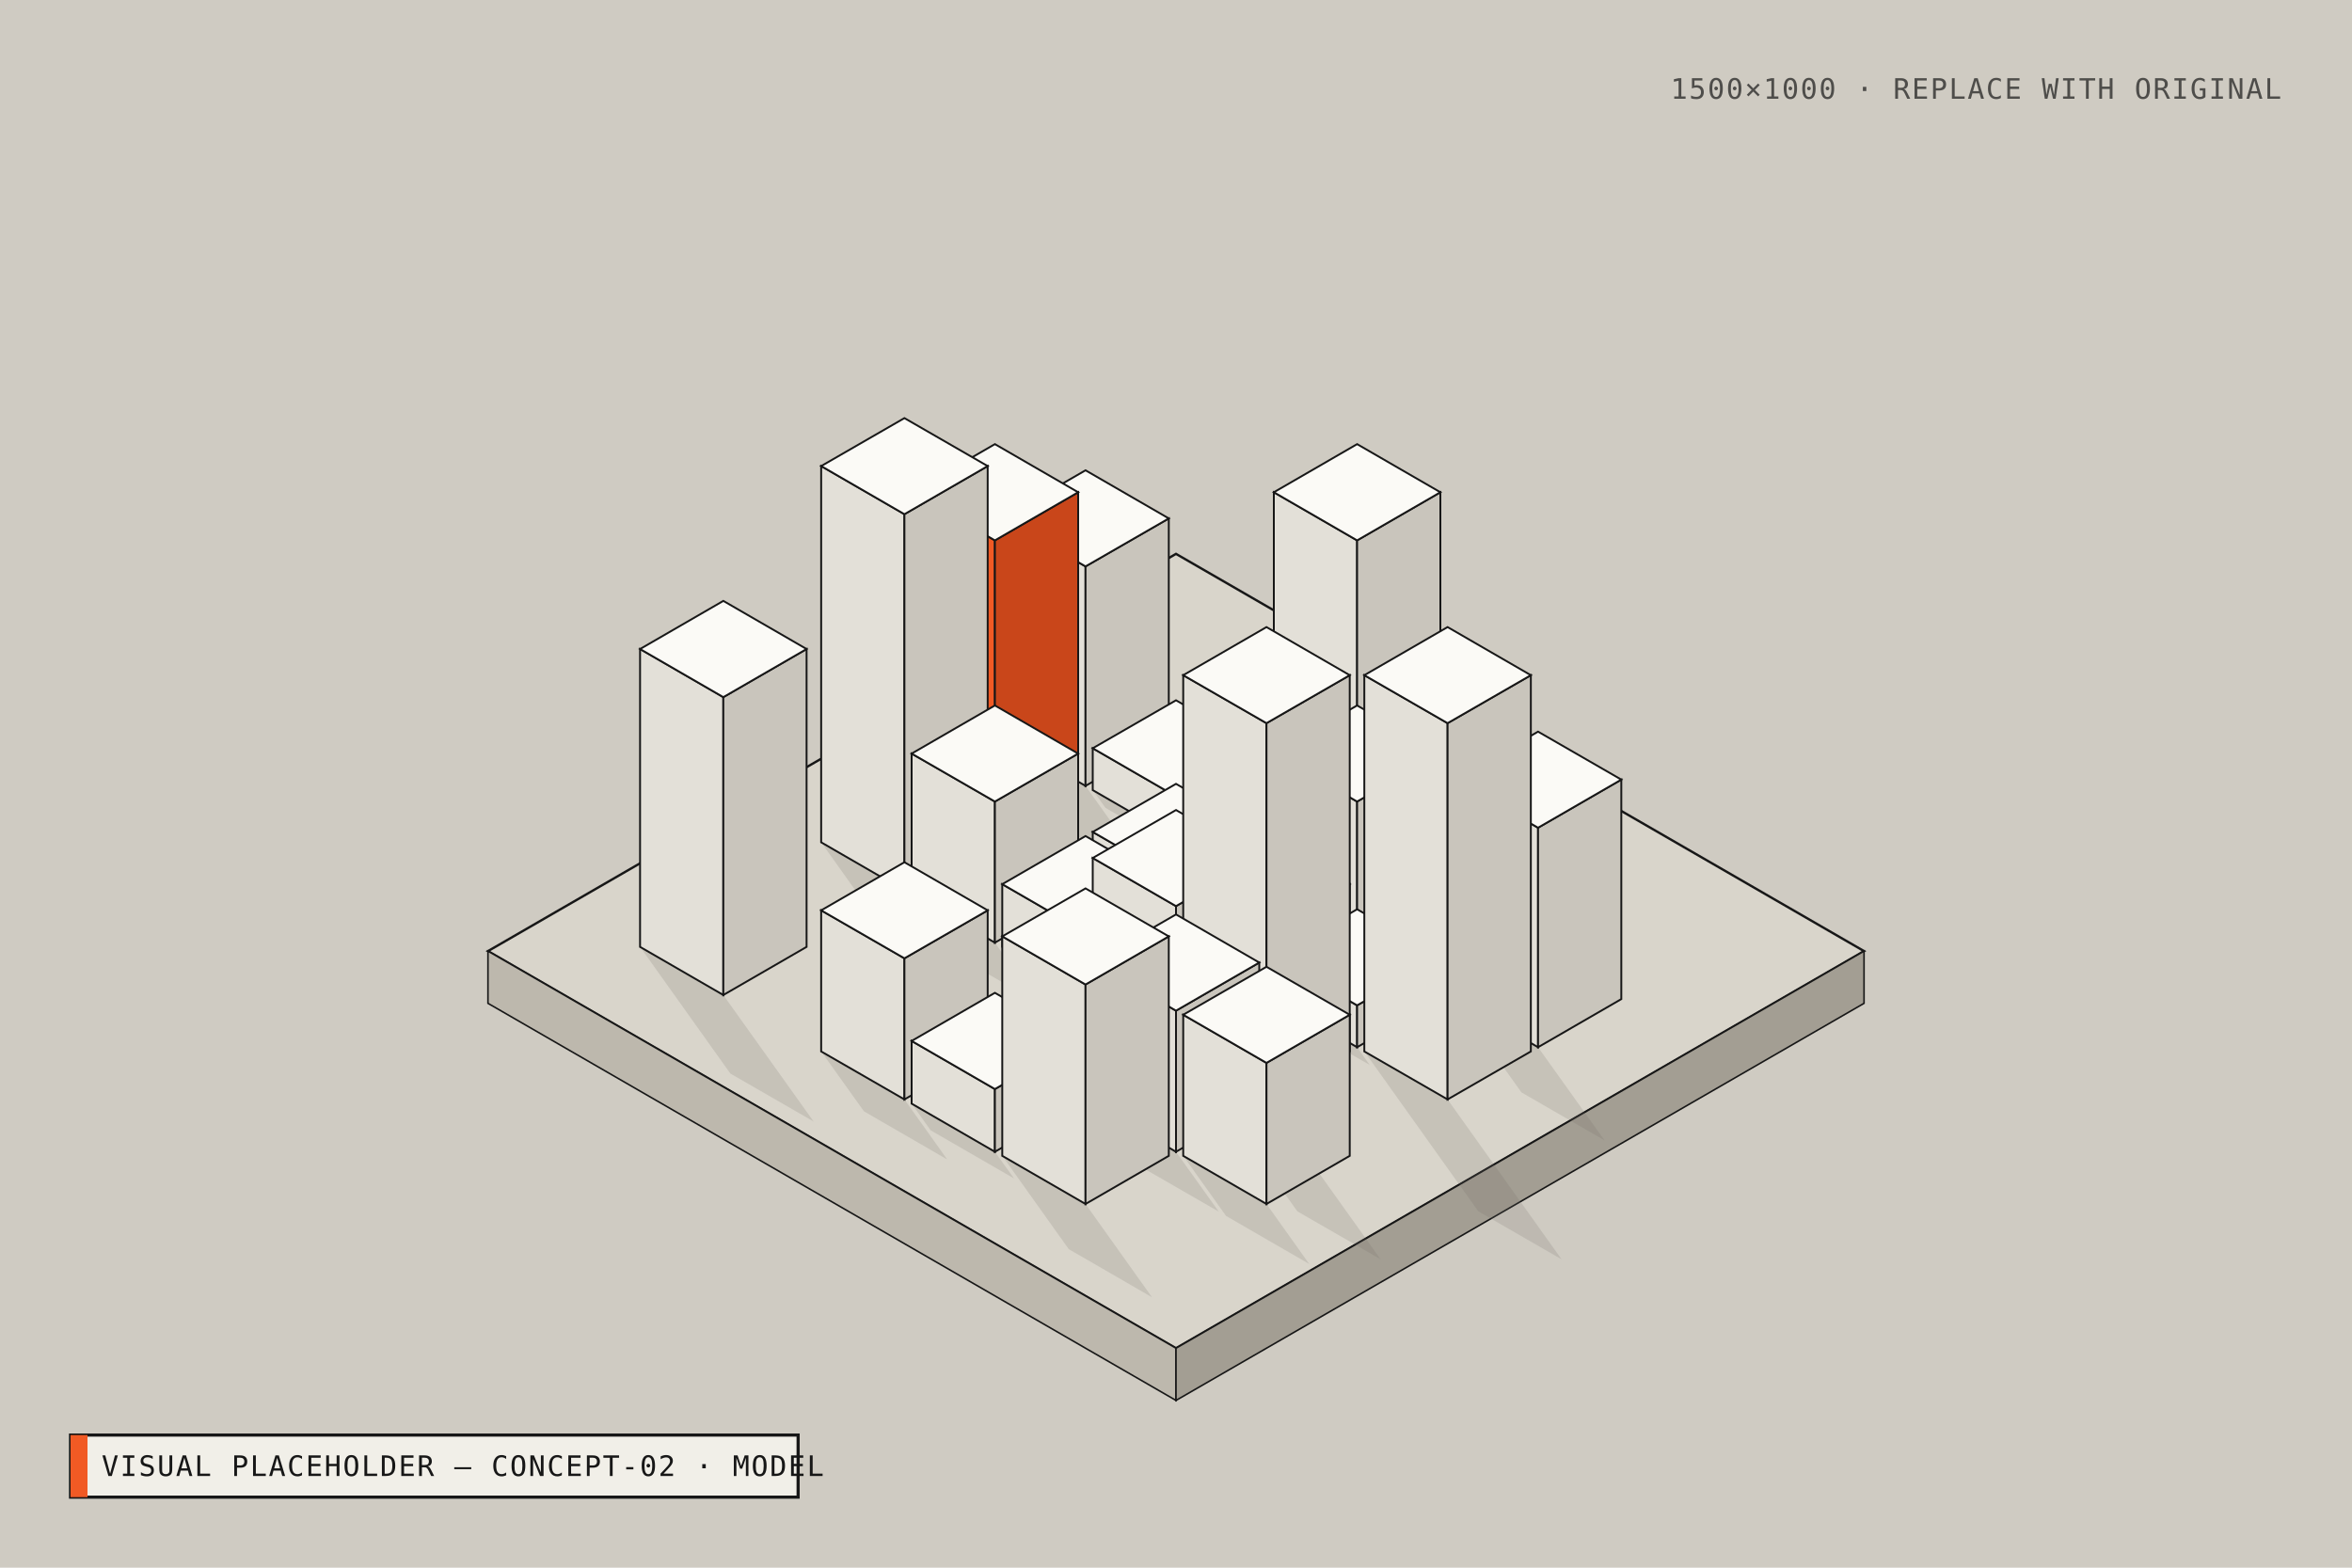
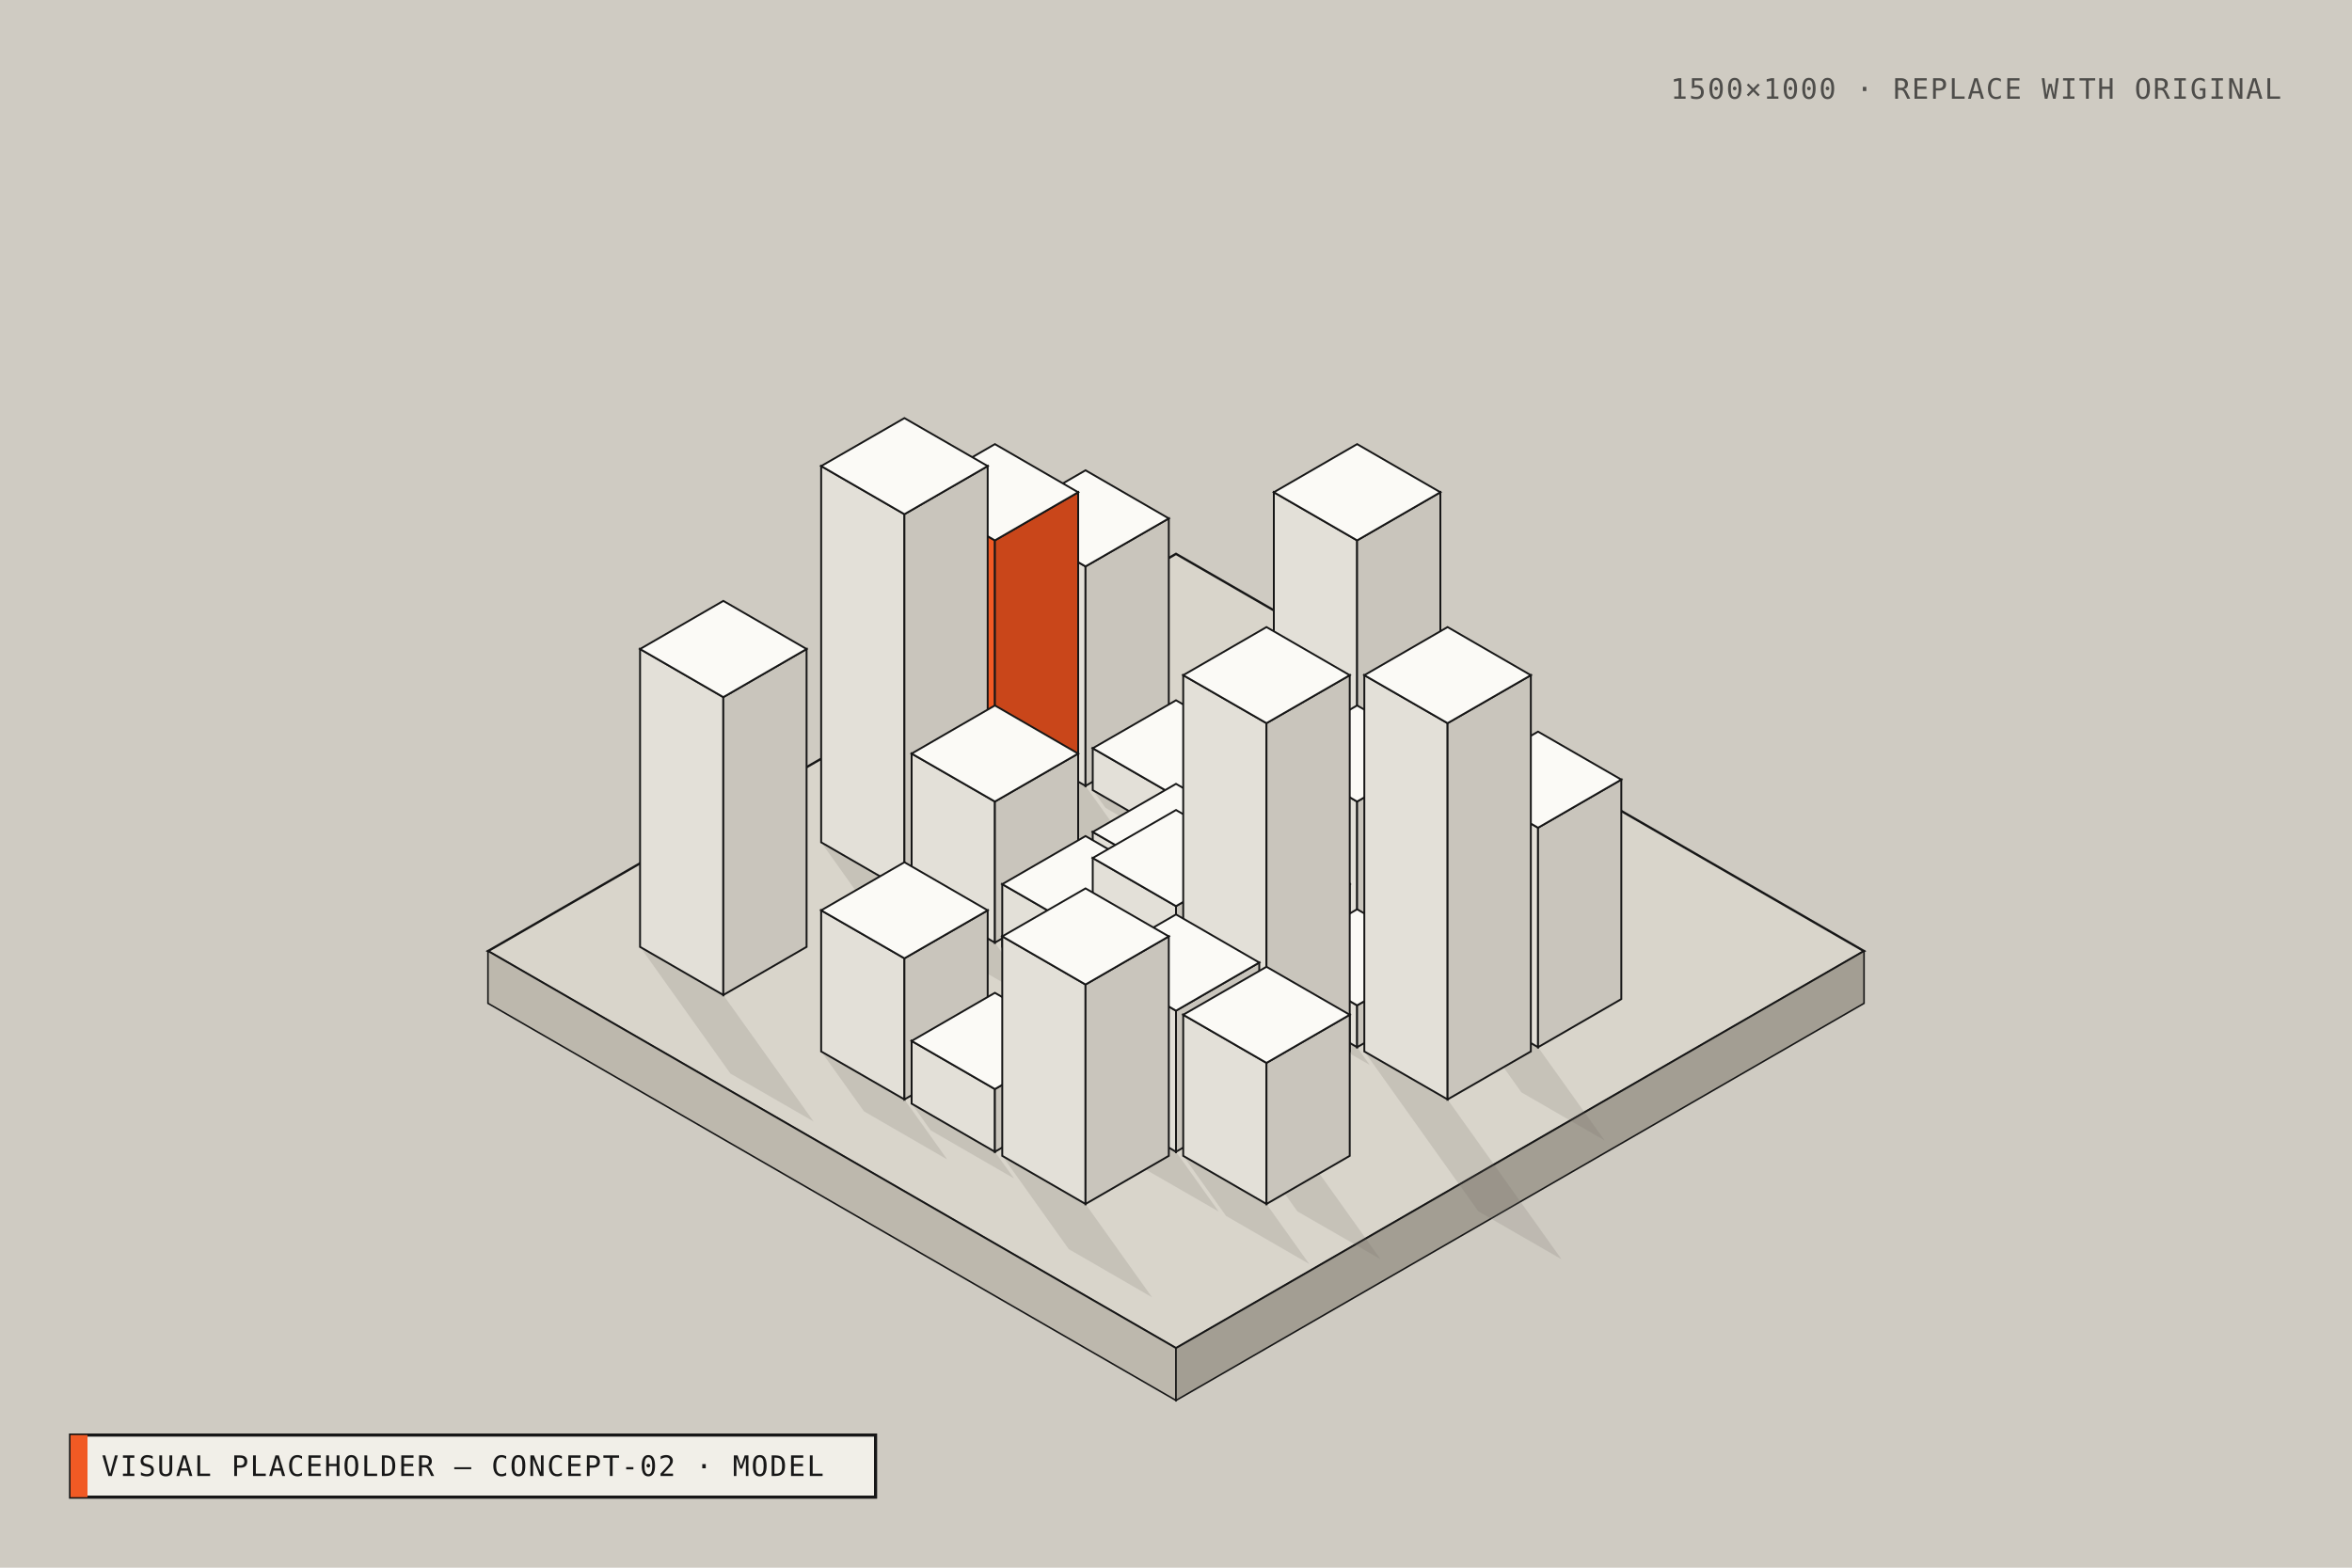
<svg xmlns="http://www.w3.org/2000/svg" viewBox="0 0 1500 1000" width="1500" height="1000">
  <rect width="1500" height="1000" fill="#CFCBC2" />
  <polygon points="750,353.3 1188.8,606.7 750,860 311.2,606.7" fill="#D9D5CB" stroke="#171717" stroke-width="1.5" />
  <polygon points="311.2,606.7 750,860 750,893.3 311.2,640" fill="#BDB8AD" stroke="#171717" stroke-width="1" />
  <polygon points="1188.8,606.7 750,860 750,893.3 1188.8,640" fill="#A39E93" stroke="#171717" stroke-width="1" />
  <polygon points="639.2,470.7 692.3,501.3 734.7,560.8 681.6,530.2" fill="#6F6C66" opacity=".18" />
  <polygon points="639.2,470.7 692.3,501.3 692.3,361.3 639.2,330.7" fill="#E3E0D8" stroke="#171717" stroke-width="1.2" />
  <polygon points="745.4,470.7 692.3,501.3 692.3,361.3 745.4,330.7" fill="#C9C5BC" stroke="#171717" stroke-width="1.2" />
  <polygon points="692.3,300 745.4,330.7 692.3,361.3 639.2,330.7" fill="#FBFAF6" stroke="#171717" stroke-width="1.2" />
  <polygon points="581.4,504 634.5,534.7 692.1,615.4 639,584.8" fill="#6F6C66" opacity=".18" />
  <polygon points="581.4,504 634.5,534.7 634.5,344.7 581.4,314" fill="#F15A24" stroke="#171717" stroke-width="1.2" />
  <polygon points="687.6,504 634.5,534.7 634.5,344.7 687.6,314" fill="#C9461A" stroke="#171717" stroke-width="1.2" />
  <polygon points="634.5,283.3 687.6,314 634.5,344.7 581.4,314" fill="#FBFAF6" stroke="#171717" stroke-width="1.2" />
  <polygon points="696.9,504 750,534.7 758.1,546 705,515.3" fill="#6F6C66" opacity=".18" />
  <polygon points="696.9,504 750,534.7 750,508 696.9,477.3" fill="#E3E0D8" stroke="#171717" stroke-width="1.2" />
  <polygon points="803.1,504 750,534.7 750,508 803.1,477.3" fill="#C9C5BC" stroke="#171717" stroke-width="1.2" />
  <polygon points="750,446.7 803.1,477.3 750,508 696.9,477.3" fill="#FBFAF6" stroke="#171717" stroke-width="1.2" />
  <polygon points="812.4,504 865.5,534.7 923.1,615.4 869.9,584.8" fill="#6F6C66" opacity=".18" />
  <polygon points="812.4,504 865.5,534.7 865.5,344.7 812.4,314" fill="#E3E0D8" stroke="#171717" stroke-width="1.2" />
  <polygon points="918.6,504 865.5,534.7 865.5,344.7 918.6,314" fill="#C9C5BC" stroke="#171717" stroke-width="1.2" />
  <polygon points="865.5,283.3 918.6,314 865.5,344.7 812.4,314" fill="#FBFAF6" stroke="#171717" stroke-width="1.2" />
  <polygon points="523.7,537.3 576.8,568 649.5,670 596.4,639.3" fill="#6F6C66" opacity=".18" />
  <polygon points="523.7,537.3 576.8,568 576.8,328 523.7,297.3" fill="#E3E0D8" stroke="#171717" stroke-width="1.2" />
  <polygon points="629.9,537.3 576.8,568 576.8,328 629.9,297.3" fill="#C9C5BC" stroke="#171717" stroke-width="1.2" />
  <polygon points="576.8,266.7 629.9,297.3 576.8,328 523.7,297.3" fill="#FBFAF6" stroke="#171717" stroke-width="1.2" />
  <polygon points="581.4,570.7 634.5,601.3 661.8,639.6 608.7,608.9" fill="#6F6C66" opacity=".18" />
  <polygon points="581.4,570.7 634.5,601.3 634.5,511.3 581.4,480.7" fill="#E3E0D8" stroke="#171717" stroke-width="1.2" />
  <polygon points="687.6,570.7 634.5,601.3 634.5,511.3 687.6,480.7" fill="#C9C5BC" stroke="#171717" stroke-width="1.2" />
  <polygon points="634.5,450 687.6,480.7 634.5,511.3 581.4,480.7" fill="#FBFAF6" stroke="#171717" stroke-width="1.2" />
  <polygon points="696.9,570.7 750,601.3 762.1,618.3 709,587.7" fill="#6F6C66" opacity=".18" />
  <polygon points="696.9,570.7 750,601.3 750,561.3 696.9,530.7" fill="#E3E0D8" stroke="#171717" stroke-width="1.2" />
  <polygon points="803.1,570.7 750,601.3 750,561.3 803.1,530.7" fill="#C9C5BC" stroke="#171717" stroke-width="1.2" />
  <polygon points="750,500 803.1,530.7 750,561.3 696.9,530.7" fill="#FBFAF6" stroke="#171717" stroke-width="1.2" />
  <polygon points="812.4,570.7 865.5,601.3 892.7,639.6 839.6,608.9" fill="#6F6C66" opacity=".18" />
  <polygon points="812.4,570.7 865.5,601.3 865.5,511.3 812.4,480.7" fill="#E3E0D8" stroke="#171717" stroke-width="1.2" />
  <polygon points="918.6,570.7 865.5,601.3 865.5,511.3 918.6,480.7" fill="#C9C5BC" stroke="#171717" stroke-width="1.2" />
  <polygon points="865.5,450 918.6,480.7 865.5,511.3 812.4,480.7" fill="#FBFAF6" stroke="#171717" stroke-width="1.2" />
  <polygon points="408.2,604 461.3,634.7 518.9,715.4 465.8,684.8" fill="#6F6C66" opacity=".18" />
  <polygon points="408.2,604 461.3,634.7 461.3,444.7 408.2,414" fill="#E3E0D8" stroke="#171717" stroke-width="1.2" />
  <polygon points="514.4,604 461.3,634.7 461.3,444.7 514.4,414" fill="#C9C5BC" stroke="#171717" stroke-width="1.2" />
  <polygon points="461.3,383.3 514.4,414 461.3,444.7 408.2,414" fill="#FBFAF6" stroke="#171717" stroke-width="1.2" />
  <polygon points="639.2,604 692.3,634.7 704.4,651.7 651.3,621" fill="#6F6C66" opacity=".18" />
  <polygon points="639.2,604 692.3,634.7 692.3,594.7 639.2,564" fill="#E3E0D8" stroke="#171717" stroke-width="1.2" />
  <polygon points="745.4,604 692.3,634.7 692.3,594.7 745.4,564" fill="#C9C5BC" stroke="#171717" stroke-width="1.2" />
  <polygon points="692.3,533.3 745.4,564 692.3,594.7 639.2,564" fill="#FBFAF6" stroke="#171717" stroke-width="1.2" />
  <polygon points="754.6,604 807.7,634.7 819.9,651.7 766.7,621" fill="#6F6C66" opacity=".18" />
  <polygon points="754.6,604 807.7,634.7 807.7,594.7 754.6,564" fill="#E3E0D8" stroke="#171717" stroke-width="1.2" />
  <polygon points="860.8,604 807.7,634.7 807.7,594.7 860.8,564" fill="#C9C5BC" stroke="#171717" stroke-width="1.2" />
  <polygon points="807.7,533.3 860.8,564 807.7,594.7 754.6,564" fill="#FBFAF6" stroke="#171717" stroke-width="1.2" />
  <polygon points="696.9,637.3 750,668 777.3,706.3 724.2,675.6" fill="#6F6C66" opacity=".18" />
  <polygon points="696.9,637.3 750,668 750,578 696.9,547.3" fill="#E3E0D8" stroke="#171717" stroke-width="1.2" />
  <polygon points="803.1,637.3 750,668 750,578 803.1,547.3" fill="#C9C5BC" stroke="#171717" stroke-width="1.2" />
  <polygon points="750,516.7 803.1,547.3 750,578 696.9,547.3" fill="#FBFAF6" stroke="#171717" stroke-width="1.2" />
  <polygon points="812.4,637.3 865.5,668 873.5,679.3 820.4,648.7" fill="#6F6C66" opacity=".18" />
  <polygon points="812.4,637.3 865.5,668 865.5,641.3 812.4,610.7" fill="#E3E0D8" stroke="#171717" stroke-width="1.2" />
  <polygon points="918.6,637.3 865.5,668 865.5,641.3 918.6,610.7" fill="#C9C5BC" stroke="#171717" stroke-width="1.2" />
  <polygon points="865.5,580 918.6,610.7 865.5,641.3 812.4,610.7" fill="#FBFAF6" stroke="#171717" stroke-width="1.2" />
  <polygon points="927.8,637.3 980.9,668 1023.4,727.5 970.3,696.8" fill="#6F6C66" opacity=".18" />
  <polygon points="927.8,637.3 980.9,668 980.9,528 927.8,497.3" fill="#E3E0D8" stroke="#171717" stroke-width="1.2" />
  <polygon points="1034,637.3 980.9,668 980.9,528 1034,497.3" fill="#C9C5BC" stroke="#171717" stroke-width="1.2" />
  <polygon points="980.9,466.7 1034,497.3 980.9,528 927.8,497.3" fill="#FBFAF6" stroke="#171717" stroke-width="1.2" />
  <polygon points="523.7,670.7 576.8,701.3 604.1,739.6 551,708.9" fill="#6F6C66" opacity=".18" />
  <polygon points="523.7,670.7 576.8,701.3 576.8,611.3 523.7,580.7" fill="#E3E0D8" stroke="#171717" stroke-width="1.2" />
  <polygon points="629.9,670.7 576.8,701.3 576.8,611.3 629.9,580.7" fill="#C9C5BC" stroke="#171717" stroke-width="1.2" />
  <polygon points="576.8,550 629.9,580.7 576.8,611.3 523.7,580.7" fill="#FBFAF6" stroke="#171717" stroke-width="1.2" />
  <polygon points="754.6,670.7 807.7,701.3 880.5,803.3 827.4,772.7" fill="#6F6C66" opacity=".18" />
  <polygon points="754.6,670.7 807.7,701.3 807.7,461.3 754.6,430.7" fill="#E3E0D8" stroke="#171717" stroke-width="1.2" />
  <polygon points="860.8,670.7 807.7,701.3 807.7,461.3 860.8,430.7" fill="#C9C5BC" stroke="#171717" stroke-width="1.2" />
  <polygon points="807.7,400 860.8,430.7 807.7,461.3 754.6,430.7" fill="#FBFAF6" stroke="#171717" stroke-width="1.2" />
  <polygon points="870.1,670.7 923.2,701.3 995.9,803.3 942.8,772.7" fill="#6F6C66" opacity=".18" />
  <polygon points="870.1,670.7 923.2,701.3 923.2,461.3 870.1,430.7" fill="#E3E0D8" stroke="#171717" stroke-width="1.2" />
  <polygon points="976.3,670.7 923.2,701.3 923.2,461.3 976.3,430.7" fill="#C9C5BC" stroke="#171717" stroke-width="1.2" />
  <polygon points="923.2,400 976.3,430.7 923.2,461.3 870.1,430.7" fill="#FBFAF6" stroke="#171717" stroke-width="1.2" />
  <polygon points="581.4,704 634.5,734.7 646.7,751.7 593.5,721" fill="#6F6C66" opacity=".18" />
  <polygon points="581.4,704 634.5,734.7 634.5,694.7 581.4,664" fill="#E3E0D8" stroke="#171717" stroke-width="1.2" />
  <polygon points="687.6,704 634.5,734.7 634.5,694.7 687.6,664" fill="#C9C5BC" stroke="#171717" stroke-width="1.2" />
  <polygon points="634.5,633.3 687.6,664 634.5,694.7 581.4,664" fill="#FBFAF6" stroke="#171717" stroke-width="1.2" />
  <polygon points="696.9,704 750,734.7 777.3,772.9 724.2,742.3" fill="#6F6C66" opacity=".18" />
  <polygon points="696.9,704 750,734.7 750,644.7 696.9,614" fill="#E3E0D8" stroke="#171717" stroke-width="1.2" />
  <polygon points="803.1,704 750,734.7 750,644.7 803.1,614" fill="#C9C5BC" stroke="#171717" stroke-width="1.2" />
  <polygon points="750,583.3 803.1,614 750,644.7 696.9,614" fill="#FBFAF6" stroke="#171717" stroke-width="1.2" />
  <polygon points="639.2,737.3 692.3,768 734.7,827.5 681.6,796.8" fill="#6F6C66" opacity=".18" />
  <polygon points="639.2,737.3 692.3,768 692.3,628 639.2,597.3" fill="#E3E0D8" stroke="#171717" stroke-width="1.2" />
  <polygon points="745.4,737.3 692.3,768 692.3,628 745.4,597.3" fill="#C9C5BC" stroke="#171717" stroke-width="1.2" />
  <polygon points="692.3,566.7 745.4,597.3 692.3,628 639.2,597.3" fill="#FBFAF6" stroke="#171717" stroke-width="1.2" />
  <polygon points="754.6,737.3 807.7,768 835,806.3 781.9,775.6" fill="#6F6C66" opacity=".18" />
  <polygon points="754.6,737.3 807.7,768 807.7,678 754.6,647.3" fill="#E3E0D8" stroke="#171717" stroke-width="1.2" />
  <polygon points="860.8,737.3 807.7,768 807.7,678 860.8,647.3" fill="#C9C5BC" stroke="#171717" stroke-width="1.2" />
  <polygon points="807.7,616.7 860.8,647.3 807.7,678 754.6,647.3" fill="#FBFAF6" stroke="#171717" stroke-width="1.2" />
  <g font-family="'IBM Plex Mono', ui-monospace, monospace" font-size="18" letter-spacing="1">
-     <rect x="45" y="915.4" width="464" height="39.6" fill="#F1EFE8" stroke="#171717" stroke-width="2" />
+     <rect x="45" y="915.4" width="513.4" height="39.6" fill="#F1EFE8" stroke="#171717" stroke-width="2" />
    <rect x="45" y="915.4" width="10.8" height="39.6" fill="#F15A24" />
    <text x="64.8" y="941.5" fill="#171717">VISUAL PLACEHOLDER — CONCEPT-02 · MODEL</text>
    <text x="1455" y="63" fill="#171717" text-anchor="end" opacity=".7">1500×1000 · REPLACE WITH ORIGINAL</text>
  </g>
</svg>
